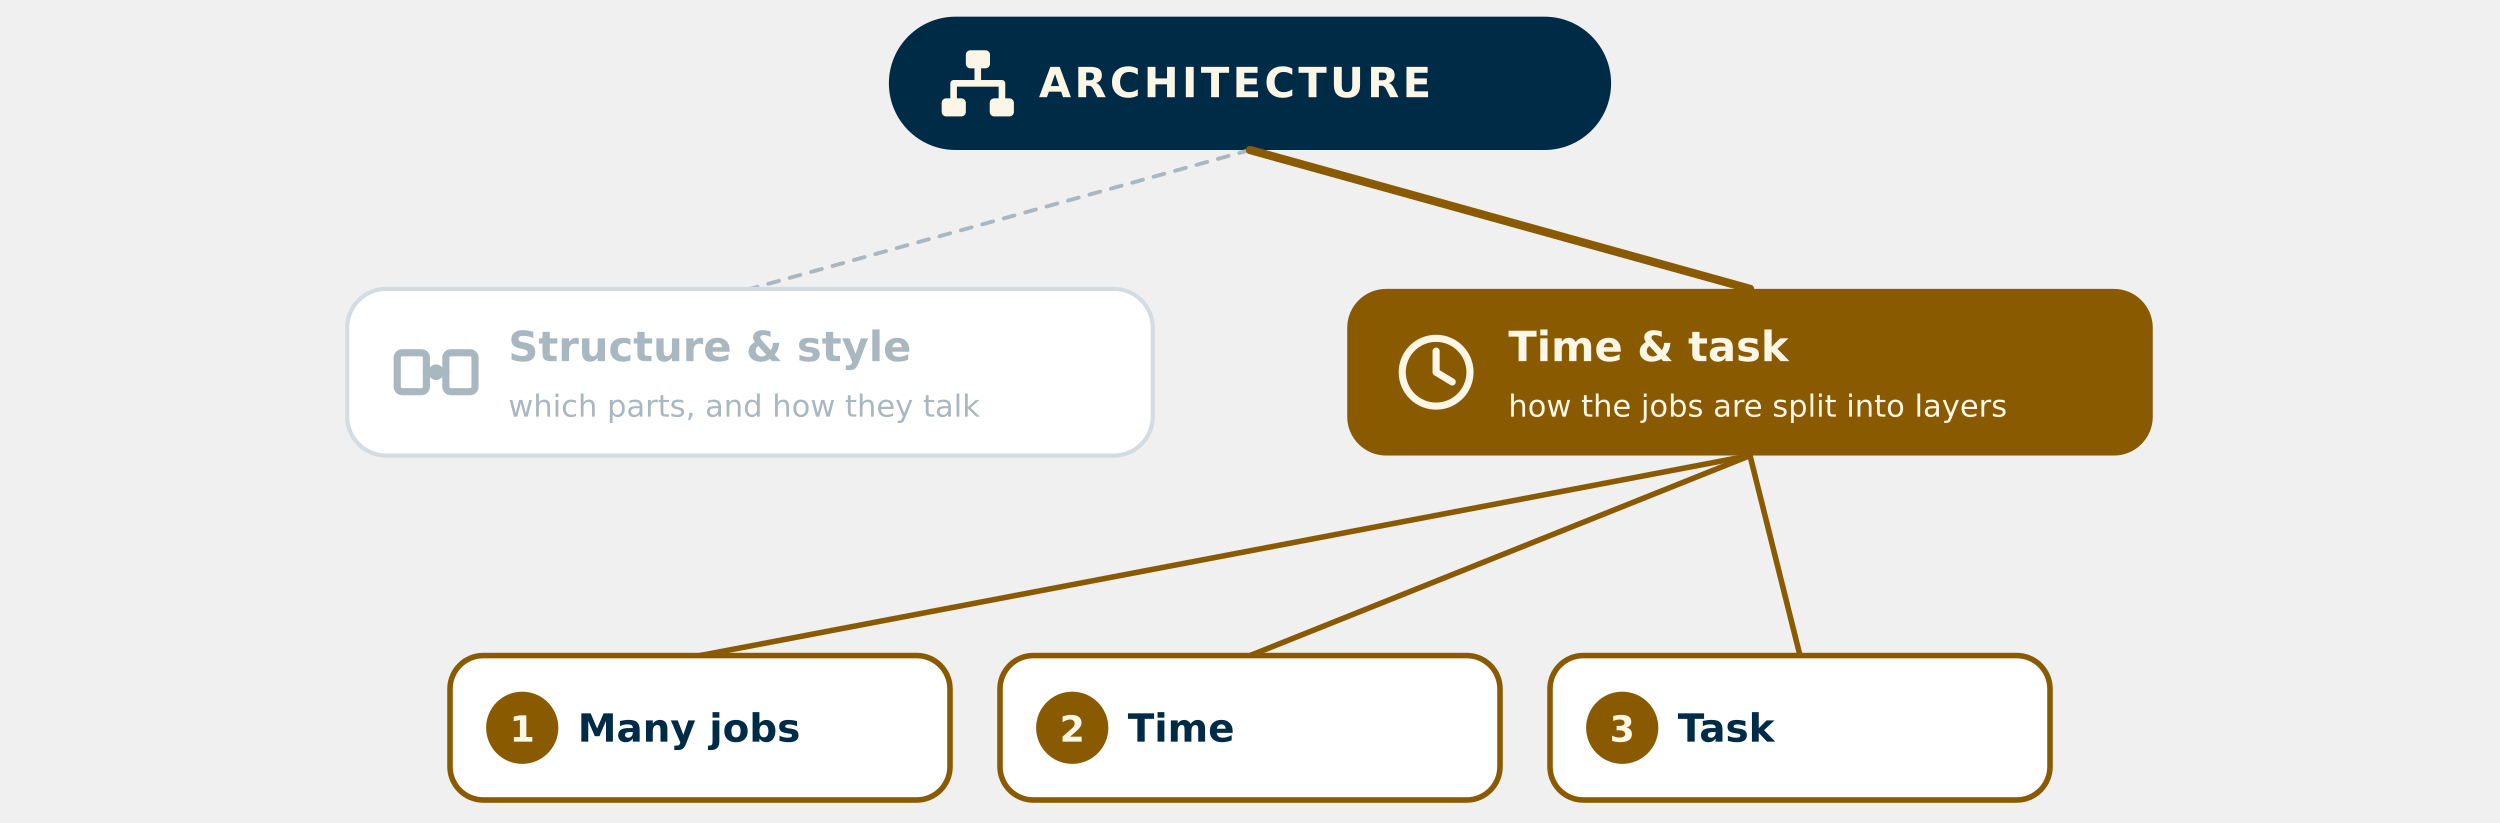
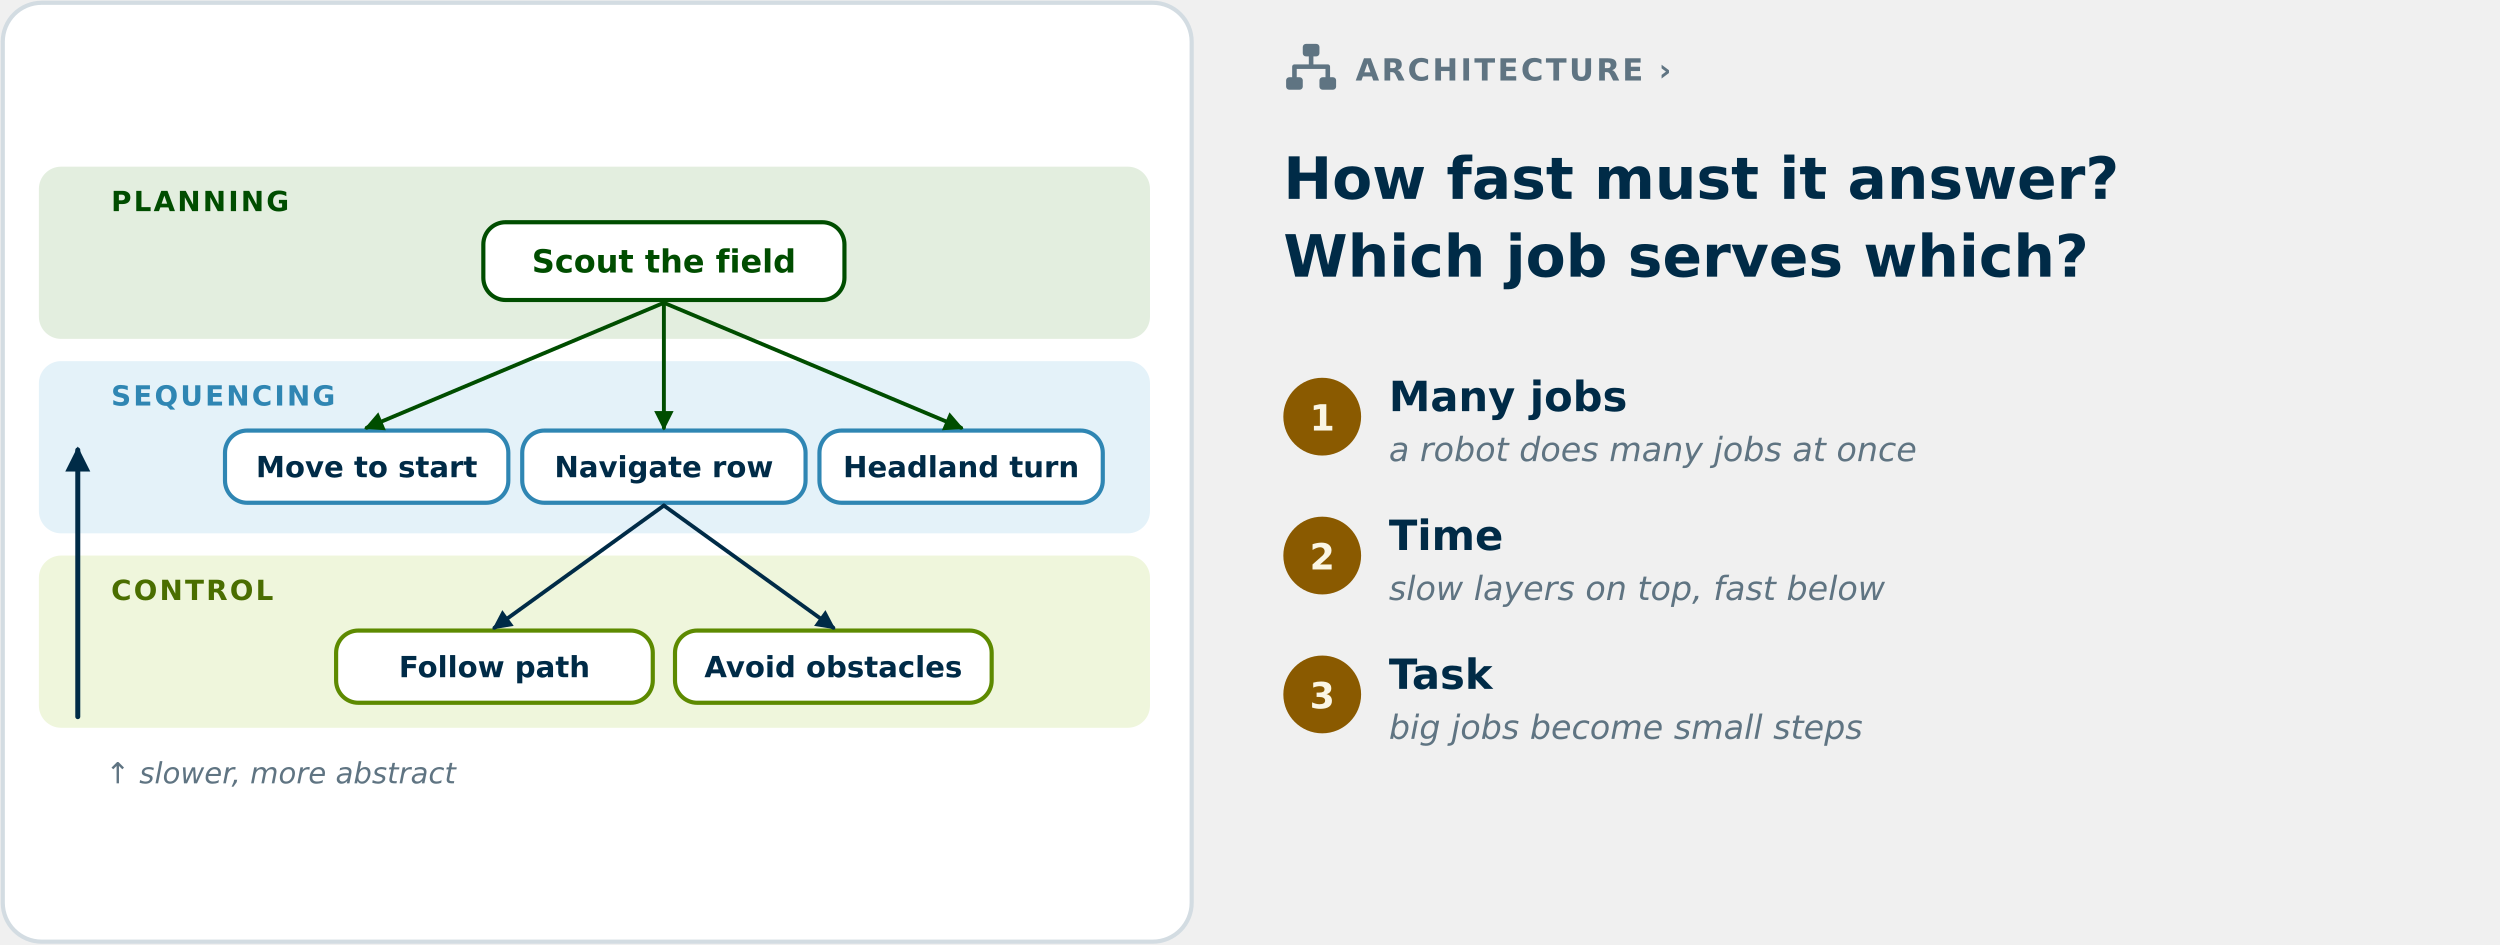
- <svg xmlns="http://www.w3.org/2000/svg" width="900" height="296" viewBox="0 0 900 296">
+ <svg xmlns="http://www.w3.org/2000/svg" width="900" height="340" viewBox="0 0 900 340">
  <defs>
    <marker id="m-navy" viewBox="0 0 10 10" refX="8.6" refY="5" markerWidth="5" markerHeight="5" orient="auto-start-reverse">
      <path d="M0,0L10,5L0,10z" fill="#002b47" />
    </marker>
    <marker id="m-green" viewBox="0 0 10 10" refX="8.6" refY="5" markerWidth="5" markerHeight="5" orient="auto-start-reverse">
      <path d="M0,0L10,5L0,10z" fill="#004d00" />
    </marker>
    <marker id="m-lime" viewBox="0 0 10 10" refX="8.6" refY="5" markerWidth="5" markerHeight="5" orient="auto-start-reverse">
      <path d="M0,0L10,5L0,10z" fill="#5d8a00" />
    </marker>
    <marker id="m-red" viewBox="0 0 10 10" refX="8.6" refY="5" markerWidth="5" markerHeight="5" orient="auto-start-reverse">
      <path d="M0,0L10,5L0,10z" fill="#b3261e" />
    </marker>
    <marker id="m-amber" viewBox="0 0 10 10" refX="8.6" refY="5" markerWidth="5" markerHeight="5" orient="auto-start-reverse">
      <path d="M0,0L10,5L0,10z" fill="#d98e04" />
    </marker>
    <marker id="m-muted" viewBox="0 0 10 10" refX="8.6" refY="5" markerWidth="5" markerHeight="5" orient="auto-start-reverse">
      <path d="M0,0L10,5L0,10z" fill="#5f7482" />
    </marker>
    <marker id="m-sky" viewBox="0 0 10 10" refX="8.6" refY="5" markerWidth="5" markerHeight="5" orient="auto-start-reverse">
      <path d="M0,0L10,5L0,10z" fill="#2f86b3" />
    </marker>
    <marker id="m-cream" viewBox="0 0 10 10" refX="8.6" refY="5" markerWidth="5" markerHeight="5" orient="auto-start-reverse">
      <path d="M0,0L10,5L0,10z" fill="#fbf6e5" />
    </marker>
    <marker id="m-limeb" viewBox="0 0 10 10" refX="8.6" refY="5" markerWidth="5" markerHeight="5" orient="auto-start-reverse">
      <path d="M0,0L10,5L0,10z" fill="#97c600" />
    </marker>
    <marker id="m-faint" viewBox="0 0 10 10" refX="8.6" refY="5" markerWidth="5" markerHeight="5" orient="auto-start-reverse">
      <path d="M0,0L10,5L0,10z" fill="#a9b7c0" />
    </marker>
  </defs>
  <g font-family="Verdana, 'DejaVu Sans', Arial, sans-serif" fill="#002b47">
-     <rect x="320.0" y="6.0" width="260.0" height="48.0" rx="24" fill="#002b47" />
-     <rect x="347.7" y="18.1" width="8.7" height="6.5" rx="1.625" fill="#fbf6e5" />
-     <rect x="339.0" y="35.4" width="8.7" height="6.5" rx="1.625" fill="#fbf6e5" />
-     <rect x="356.3" y="35.4" width="8.7" height="6.5" rx="1.625" fill="#fbf6e5" />
-     <path d="M352.0,24.6 L352.0,30.0 M343.3,35.4 L343.3,30.0 L360.7,30.0 L360.7,35.4" fill="none" stroke="#fbf6e5" stroke-width="2.38" stroke-linecap="round" stroke-linejoin="round" />
-     <text x="374.0" y="35.0" font-size="15" text-anchor="start" fill="#fbf6e5" font-weight="bold" letter-spacing="0.08em">ARCHITECTURE</text>
-     <path d="M450,54 L270,104" fill="none" stroke="#a9b7c0" stroke-width="1.4" stroke-linecap="round" stroke-linejoin="round" stroke-dasharray="4 4" />
-     <rect x="125.0" y="104.0" width="290.0" height="60.0" rx="14" fill="#ffffff" stroke="#d3dce2" stroke-width="1.5" />
-     <rect x="143.0" y="127.0" width="10.5" height="14.0" rx="1.75" fill="none" stroke="#a9b7c0" stroke-width="2.567" />
-     <rect x="160.5" y="127.0" width="10.5" height="14.0" rx="1.75" fill="none" stroke="#a9b7c0" stroke-width="2.567" />
-     <path d="M153.5,134.0 L160.5,134.0" fill="none" stroke="#a9b7c0" stroke-width="2.57" stroke-linecap="round" stroke-linejoin="round" />
-     <circle cx="157.0" cy="134.0" r="2.8" fill="#a9b7c0" />
-     <text x="183.0" y="130.0" font-size="15" text-anchor="start" fill="#a9b7c0" font-weight="bold">Structure &amp; style</text>
-     <text x="183.0" y="150.0" font-size="11" text-anchor="start" fill="#a9b7c0">which parts, and how they talk</text>
-     <path d="M450,54 L630,104" fill="none" stroke="#8a5a00" stroke-width="3" stroke-linecap="round" stroke-linejoin="round" />
-     <rect x="485.0" y="104.0" width="290.0" height="60.0" rx="14" fill="#8a5a00" />
-     <circle cx="517.0" cy="134.0" r="12.2" fill="none" stroke="#fbf6e5" stroke-width="2.567" />
-     <path d="M517.0,126.4 L517.0,134.0 L522.8,137.5" fill="none" stroke="#fbf6e5" stroke-width="2.57" stroke-linecap="round" stroke-linejoin="round" />
-     <text x="543.0" y="130.0" font-size="15" text-anchor="start" fill="#fbf6e5" font-weight="bold">Time &amp; task</text>
-     <text x="543.0" y="150.0" font-size="11" text-anchor="start" fill="#fbf6e5">how the jobs are split into layers</text>
-     <path d="M630,164 L252.0,236" fill="none" stroke="#8a5a00" stroke-width="2" stroke-linecap="round" stroke-linejoin="round" />
-     <rect x="162.0" y="236.0" width="180.0" height="52.0" rx="12" fill="#ffffff" stroke="#8a5a00" stroke-width="2" />
-     <circle cx="188.0" cy="262.0" r="13.0" fill="#8a5a00" />
-     <text x="188.0" y="267.0" font-size="13" text-anchor="middle" fill="#fbf6e5" font-weight="bold">1</text>
-     <text x="208.0" y="267.0" font-size="14" text-anchor="start" fill="#002b47" font-weight="bold">Many jobs</text>
-     <path d="M630,164 L450.0,236" fill="none" stroke="#8a5a00" stroke-width="2" stroke-linecap="round" stroke-linejoin="round" />
-     <rect x="360.0" y="236.0" width="180.0" height="52.0" rx="12" fill="#ffffff" stroke="#8a5a00" stroke-width="2" />
-     <circle cx="386.0" cy="262.0" r="13.0" fill="#8a5a00" />
-     <text x="386.0" y="267.0" font-size="13" text-anchor="middle" fill="#fbf6e5" font-weight="bold">2</text>
-     <text x="406.0" y="267.0" font-size="14" text-anchor="start" fill="#002b47" font-weight="bold">Time</text>
-     <path d="M630,164 L648.0,236" fill="none" stroke="#8a5a00" stroke-width="2" stroke-linecap="round" stroke-linejoin="round" />
-     <rect x="558.0" y="236.0" width="180.0" height="52.0" rx="12" fill="#ffffff" stroke="#8a5a00" stroke-width="2" />
-     <circle cx="584.0" cy="262.0" r="13.0" fill="#8a5a00" />
-     <text x="584.0" y="267.0" font-size="13" text-anchor="middle" fill="#fbf6e5" font-weight="bold">3</text>
-     <text x="604.0" y="267.0" font-size="14" text-anchor="start" fill="#002b47" font-weight="bold">Task</text>
+     <rect x="1.0" y="1.0" width="428.0" height="338.0" rx="14" fill="#ffffff" stroke="#d3dce2" stroke-width="1.5" />
+     <g transform="translate(-466,-18)">
+       <rect x="480.0" y="78.0" width="400.0" height="62.0" rx="8" fill="#e3eedf" />
+       <text x="506.0" y="94.0" font-size="10" text-anchor="start" fill="#004d00" font-weight="bold" letter-spacing="0.08em">PLANNING</text>
+       <rect x="480.0" y="148.0" width="400.0" height="62.0" rx="8" fill="#e4f2f9" />
+       <text x="506.0" y="164.0" font-size="10" text-anchor="start" fill="#2f86b3" font-weight="bold" letter-spacing="0.08em">SEQUENCING</text>
+       <rect x="480.0" y="218.0" width="400.0" height="62.0" rx="8" fill="#eff6dc" />
+       <text x="506.0" y="234.0" font-size="10" text-anchor="start" fill="#4a6e00" font-weight="bold" letter-spacing="0.08em">CONTROL</text>
+       <rect x="640.0" y="98.0" width="130.0" height="28.0" rx="8" fill="#ffffff" stroke="#004d00" stroke-width="1.5" />
+       <text x="705.0" y="116.1" font-size="11.5" text-anchor="middle" fill="#004d00" font-weight="bold">Scout the field</text>
+       <rect x="547.0" y="173.0" width="102.0" height="26.0" rx="8" fill="#ffffff" stroke="#2f86b3" stroke-width="1.5" />
+       <text x="598.0" y="189.8" font-size="10.5" text-anchor="middle" fill="#002b47" font-weight="bold">Move to start</text>
+       <path d="M705,127 L598,172" fill="none" stroke="#004d00" stroke-width="1.4" stroke-linecap="round" stroke-linejoin="round" marker-end="url(#m-green)" />
+       <rect x="654.0" y="173.0" width="102.0" height="26.0" rx="8" fill="#ffffff" stroke="#2f86b3" stroke-width="1.5" />
+       <text x="705.0" y="189.8" font-size="10.5" text-anchor="middle" fill="#002b47" font-weight="bold">Navigate row</text>
+       <path d="M705,127 L705,172" fill="none" stroke="#004d00" stroke-width="1.4" stroke-linecap="round" stroke-linejoin="round" marker-end="url(#m-green)" />
+       <rect x="761.0" y="173.0" width="102.0" height="26.0" rx="8" fill="#ffffff" stroke="#2f86b3" stroke-width="1.5" />
+       <text x="812.0" y="189.8" font-size="10.5" text-anchor="middle" fill="#002b47" font-weight="bold">Headland turn</text>
+       <path d="M705,127 L812,172" fill="none" stroke="#004d00" stroke-width="1.4" stroke-linecap="round" stroke-linejoin="round" marker-end="url(#m-green)" />
+       <rect x="587.0" y="245.0" width="114.0" height="26.0" rx="8" fill="#ffffff" stroke="#5d8a00" stroke-width="1.5" />
+       <text x="644.0" y="261.8" font-size="10.5" text-anchor="middle" fill="#002b47" font-weight="bold">Follow path</text>
+       <path d="M705,200 L644,244" fill="none" stroke="#002b47" stroke-width="1.4" stroke-linecap="round" stroke-linejoin="round" marker-end="url(#m-navy)" />
+       <rect x="709.0" y="245.0" width="114.0" height="26.0" rx="8" fill="#ffffff" stroke="#5d8a00" stroke-width="1.5" />
+       <text x="766.0" y="261.8" font-size="10.5" text-anchor="middle" fill="#002b47" font-weight="bold">Avoid obstacles</text>
+       <path d="M705,200 L766,244" fill="none" stroke="#002b47" stroke-width="1.4" stroke-linecap="round" stroke-linejoin="round" marker-end="url(#m-navy)" />
+       <path d="M494,276 L494,180" fill="none" stroke="#002b47" stroke-width="1.8" stroke-linecap="round" stroke-linejoin="round" marker-end="url(#m-navy)" />
+       <text x="504.0" y="300.0" font-size="10.5" text-anchor="start" fill="#5f7482" font-style="italic">↑ slower, more abstract</text>
+     </g>
+     <rect x="469.0" y="15.8" width="6.0" height="4.5" rx="1.125" fill="#5f7482" />
+     <rect x="463.0" y="27.8" width="6.0" height="4.5" rx="1.125" fill="#5f7482" />
+     <rect x="475.0" y="27.8" width="6.0" height="4.5" rx="1.125" fill="#5f7482" />
+     <path d="M472.0,20.2 L472.0,24.0 M466.0,27.8 L466.0,24.0 L478.0,24.0 L478.0,27.8" fill="none" stroke="#5f7482" stroke-width="1.65" stroke-linecap="round" stroke-linejoin="round" />
+     <text x="488.0" y="29.0" font-size="11" text-anchor="start" fill="#5f7482" font-weight="bold" letter-spacing="0.08em">ARCHITECTURE  ›</text>
+     <text x="462.0" y="71.6" font-size="21" text-anchor="start" fill="#002b47" font-weight="bold">How fast must it answer?</text>
+     <text x="462.0" y="99.6" font-size="21" text-anchor="start" fill="#002b47" font-weight="bold">Which job serves which?</text>
+     <circle cx="476.0" cy="150.0" r="14.0" fill="#8a5a00" />
+     <text x="476.0" y="155.0" font-size="13" text-anchor="middle" fill="#fbf6e5" font-weight="bold">1</text>
+     <text x="500.0" y="148.0" font-size="15" text-anchor="start" fill="#002b47" font-weight="bold">Many jobs</text>
+     <text x="500.0" y="166.0" font-size="12" text-anchor="start" fill="#5f7482" font-style="italic">a robot does many jobs at once</text>
+     <circle cx="476.0" cy="200.0" r="14.0" fill="#8a5a00" />
+     <text x="476.0" y="205.0" font-size="13" text-anchor="middle" fill="#fbf6e5" font-weight="bold">2</text>
+     <text x="500.0" y="198.0" font-size="15" text-anchor="start" fill="#002b47" font-weight="bold">Time</text>
+     <text x="500.0" y="216.0" font-size="12" text-anchor="start" fill="#5f7482" font-style="italic">slow layers on top, fast below</text>
+     <circle cx="476.0" cy="250.0" r="14.0" fill="#8a5a00" />
+     <text x="476.0" y="255.0" font-size="13" text-anchor="middle" fill="#fbf6e5" font-weight="bold">3</text>
+     <text x="500.0" y="248.0" font-size="15" text-anchor="start" fill="#002b47" font-weight="bold">Task</text>
+     <text x="500.0" y="266.0" font-size="12" text-anchor="start" fill="#5f7482" font-style="italic">big jobs become small steps</text>
  </g>
</svg>
